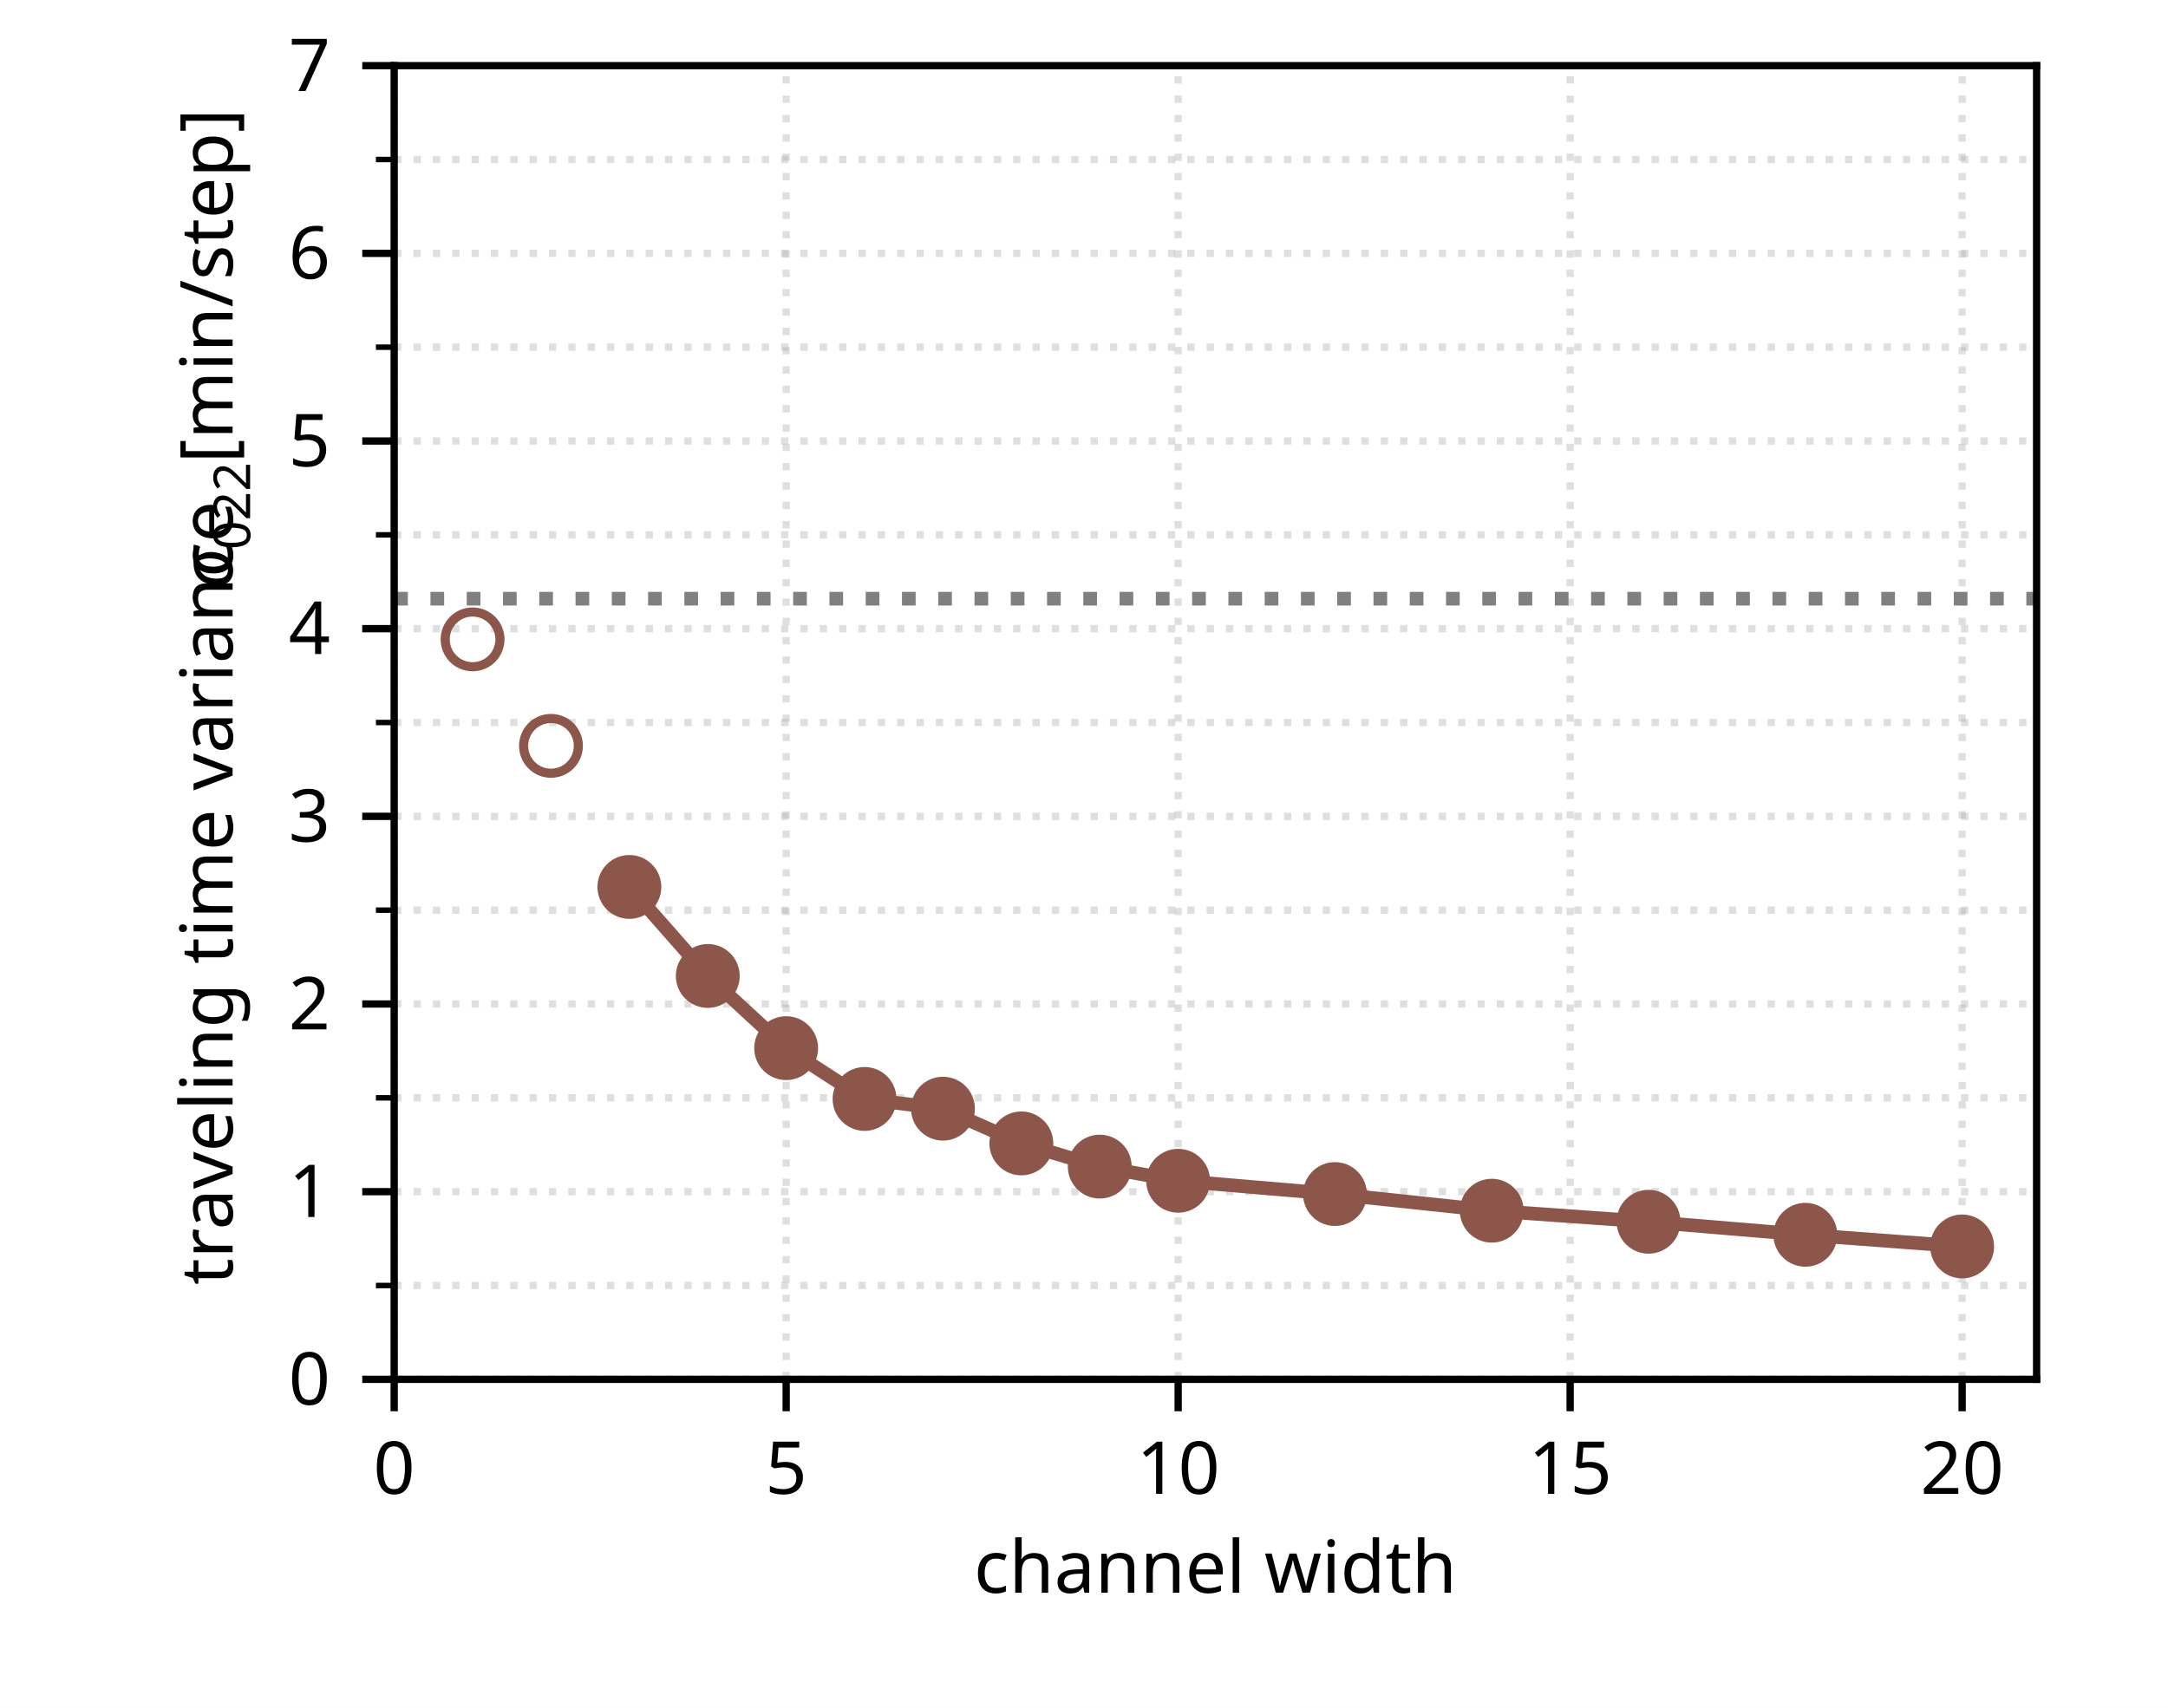
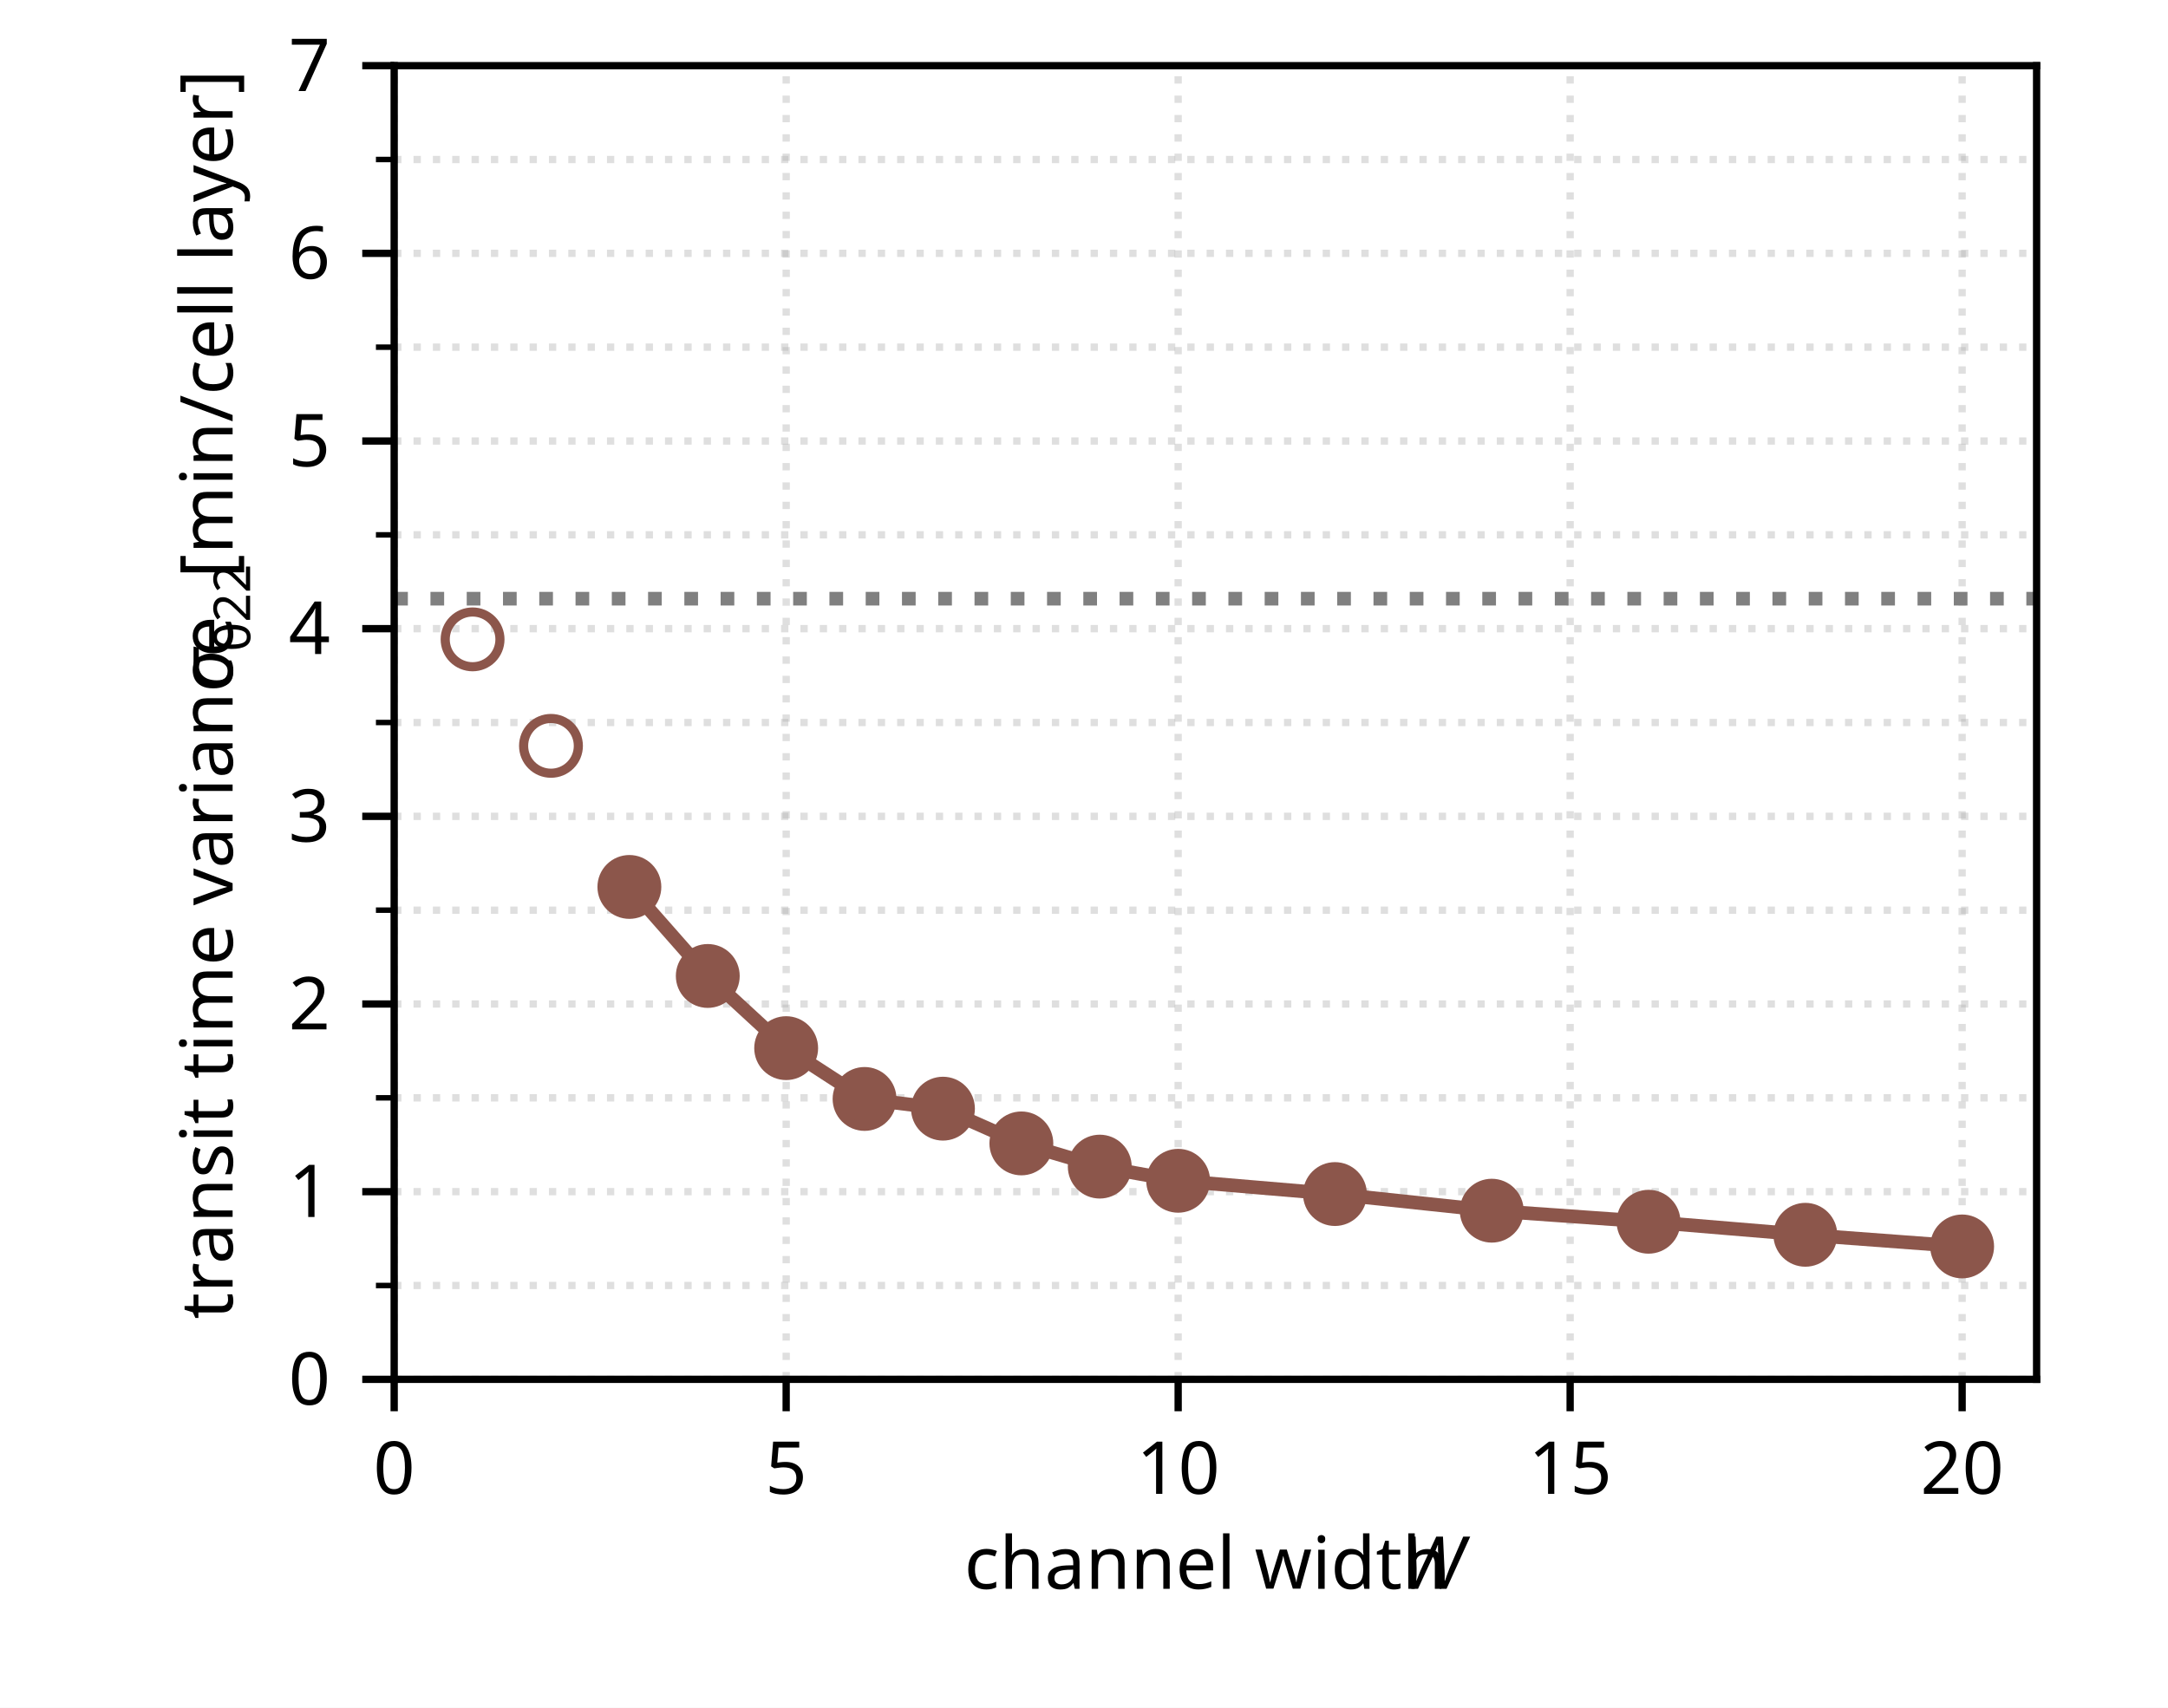
<svg xmlns="http://www.w3.org/2000/svg" xmlns:xlink="http://www.w3.org/1999/xlink" width="237.6pt" height="187.2pt" viewBox="0 0 237.6 187.2" version="1.1">
  <defs>
    <style type="text/css">*{stroke-linejoin: round; stroke-linecap: butt}</style>
  </defs>
  <g id="figure_1">
    <g id="patch_1">
      <path d="M 0 187.2  L 237.6 187.2  L 237.6 0  L 0 0  z " style="fill: #ffffff" />
    </g>
    <g id="axes_1">
      <g id="patch_2">
        <path d="M 43.2 151.2  L 223.2 151.2  L 223.2 7.2  L 43.2 7.2  z " style="fill: #ffffff" />
      </g>
      <g id="matplotlib.axis_1">
        <g id="xtick_1">
          <g id="line2d_1">
-             <path d="M 43.2 151.2  L 43.2 7.2  " clip-path="url(#p53cd7ac34f)" style="fill: none; stroke-dasharray: 0.8,1.32; stroke-dashoffset: 0; stroke: #b0b0b0; stroke-opacity: 0.4; stroke-width: 0.8" />
+             <path d="M 43.2 151.2  L 43.2 7.2  " clip-path="url(#p2026187e6c)" style="fill: none; stroke-dasharray: 0.8,1.32; stroke-dashoffset: 0; stroke: #b0b0b0; stroke-opacity: 0.4; stroke-width: 0.8" />
          </g>
          <g id="line2d_2">
            <defs>
-               <path id="m455bbb1083" d="M 0 0  L 0 3.5  " style="stroke: #000000; stroke-width: 0.8" />
+               <path id="m47f249ac84" d="M 0 0  L 0 3.5  " style="stroke: #000000; stroke-width: 0.8" />
            </defs>
            <g>
-               <use xlink:href="#m455bbb1083" x="43.2" y="151.2" style="stroke: #000000; stroke-width: 0.8" />
+               <use xlink:href="#m47f249ac84" x="43.2" y="151.2" style="stroke: #000000; stroke-width: 0.8" />
            </g>
          </g>
          <g id="text_1">
            <text style="font: 8px 'Carlito', sans-serif; text-anchor: middle" x="43.2" y="163.755" transform="rotate(-0 43.2 163.755)">0</text>
          </g>
        </g>
        <g id="xtick_2">
          <g id="line2d_3">
-             <path d="M 86.159 151.2  L 86.159 7.2  " clip-path="url(#p53cd7ac34f)" style="fill: none; stroke-dasharray: 0.8,1.32; stroke-dashoffset: 0; stroke: #b0b0b0; stroke-opacity: 0.4; stroke-width: 0.8" />
+             <path d="M 86.159 151.2  L 86.159 7.2  " clip-path="url(#p2026187e6c)" style="fill: none; stroke-dasharray: 0.8,1.32; stroke-dashoffset: 0; stroke: #b0b0b0; stroke-opacity: 0.4; stroke-width: 0.8" />
          </g>
          <g id="line2d_4">
            <g>
-               <use xlink:href="#m455bbb1083" x="86.159" y="151.2" style="stroke: #000000; stroke-width: 0.8" />
+               <use xlink:href="#m47f249ac84" x="86.159" y="151.2" style="stroke: #000000; stroke-width: 0.8" />
            </g>
          </g>
          <g id="text_2">
            <text style="font: 8px 'Carlito', sans-serif; text-anchor: middle" x="86.159" y="163.755" transform="rotate(-0 86.15943 163.755)">5</text>
          </g>
        </g>
        <g id="xtick_3">
          <g id="line2d_5">
-             <path d="M 129.119 151.2  L 129.119 7.2  " clip-path="url(#p53cd7ac34f)" style="fill: none; stroke-dasharray: 0.8,1.32; stroke-dashoffset: 0; stroke: #b0b0b0; stroke-opacity: 0.4; stroke-width: 0.8" />
+             <path d="M 129.119 151.2  L 129.119 7.2  " clip-path="url(#p2026187e6c)" style="fill: none; stroke-dasharray: 0.8,1.32; stroke-dashoffset: 0; stroke: #b0b0b0; stroke-opacity: 0.4; stroke-width: 0.8" />
          </g>
          <g id="line2d_6">
            <g>
-               <use xlink:href="#m455bbb1083" x="129.119" y="151.2" style="stroke: #000000; stroke-width: 0.8" />
+               <use xlink:href="#m47f249ac84" x="129.119" y="151.2" style="stroke: #000000; stroke-width: 0.8" />
            </g>
          </g>
          <g id="text_3">
            <text style="font: 8px 'Carlito', sans-serif; text-anchor: middle" x="129.119" y="163.755" transform="rotate(-0 129.1189 163.755)">10</text>
          </g>
        </g>
        <g id="xtick_4">
          <g id="line2d_7">
-             <path d="M 172.078 151.2  L 172.078 7.2  " clip-path="url(#p53cd7ac34f)" style="fill: none; stroke-dasharray: 0.8,1.32; stroke-dashoffset: 0; stroke: #b0b0b0; stroke-opacity: 0.4; stroke-width: 0.8" />
+             <path d="M 172.078 151.2  L 172.078 7.2  " clip-path="url(#p2026187e6c)" style="fill: none; stroke-dasharray: 0.8,1.32; stroke-dashoffset: 0; stroke: #b0b0b0; stroke-opacity: 0.4; stroke-width: 0.8" />
          </g>
          <g id="line2d_8">
            <g>
-               <use xlink:href="#m455bbb1083" x="172.078" y="151.2" style="stroke: #000000; stroke-width: 0.8" />
+               <use xlink:href="#m47f249ac84" x="172.078" y="151.2" style="stroke: #000000; stroke-width: 0.8" />
            </g>
          </g>
          <g id="text_4">
            <text style="font: 8px 'Carlito', sans-serif; text-anchor: middle" x="172.078" y="163.755" transform="rotate(-0 172.0783 163.755)">15</text>
          </g>
        </g>
        <g id="xtick_5">
          <g id="line2d_9">
-             <path d="M 215.038 151.2  L 215.038 7.2  " clip-path="url(#p53cd7ac34f)" style="fill: none; stroke-dasharray: 0.8,1.32; stroke-dashoffset: 0; stroke: #b0b0b0; stroke-opacity: 0.4; stroke-width: 0.8" />
+             <path d="M 215.038 151.2  L 215.038 7.2  " clip-path="url(#p2026187e6c)" style="fill: none; stroke-dasharray: 0.8,1.32; stroke-dashoffset: 0; stroke: #b0b0b0; stroke-opacity: 0.4; stroke-width: 0.8" />
          </g>
          <g id="line2d_10">
            <g>
-               <use xlink:href="#m455bbb1083" x="215.038" y="151.2" style="stroke: #000000; stroke-width: 0.8" />
+               <use xlink:href="#m47f249ac84" x="215.038" y="151.2" style="stroke: #000000; stroke-width: 0.8" />
            </g>
          </g>
          <g id="text_5">
            <text style="font: 8px 'Carlito', sans-serif; text-anchor: middle" x="215.038" y="163.755" transform="rotate(-0 215.0377 163.755)">20</text>
          </g>
        </g>
        <g id="text_6">
-           <text style="font: 8px 'Carlito', sans-serif; text-anchor: middle" x="133.2" y="174.599" transform="rotate(-0 133.2 174.5987)">channel width</text>
+           <g transform="translate(105.68 174.5987)">
+             <text>
+               <tspan style="font: 8px 'Carlito'" x="0 3.383 7.586 11.418 15.621 19.824 23.805 25.641 27.449 33.168 35.004 39.207 41.887 46.09" y="-0.438">channel width </tspan>
+               <tspan style="font: italic 8px 'Carlito'" x="47.898" y="-0.438">W</tspan>
+             </text>
+           </g>
        </g>
      </g>
      <g id="matplotlib.axis_2">
        <g id="ytick_1">
          <g id="line2d_11">
-             <path d="M 43.2 151.2  L 223.2 151.2  " clip-path="url(#p53cd7ac34f)" style="fill: none; stroke-dasharray: 0.8,1.32; stroke-dashoffset: 0; stroke: #b0b0b0; stroke-opacity: 0.4; stroke-width: 0.8" />
+             <path d="M 43.2 151.2  L 223.2 151.2  " clip-path="url(#p2026187e6c)" style="fill: none; stroke-dasharray: 0.8,1.32; stroke-dashoffset: 0; stroke: #b0b0b0; stroke-opacity: 0.4; stroke-width: 0.8" />
          </g>
          <g id="line2d_12">
            <defs>
-               <path id="m953f9019c5" d="M 0 0  L -3.5 0  " style="stroke: #000000; stroke-width: 0.8" />
+               <path id="md9913b993f" d="M 0 0  L -3.5 0  " style="stroke: #000000; stroke-width: 0.8" />
            </defs>
            <g>
-               <use xlink:href="#m953f9019c5" x="43.2" y="151.2" style="stroke: #000000; stroke-width: 0.8" />
+               <use xlink:href="#md9913b993f" x="43.2" y="151.2" style="stroke: #000000; stroke-width: 0.8" />
            </g>
          </g>
          <g id="text_7">
            <text style="font: 8px 'Carlito', sans-serif; text-anchor: end" x="36.2" y="153.977" transform="rotate(-0 36.2 153.9775)">0</text>
          </g>
        </g>
        <g id="ytick_2">
          <g id="line2d_13">
-             <path d="M 43.2 130.629  L 223.2 130.629  " clip-path="url(#p53cd7ac34f)" style="fill: none; stroke-dasharray: 0.8,1.32; stroke-dashoffset: 0; stroke: #b0b0b0; stroke-opacity: 0.4; stroke-width: 0.8" />
+             <path d="M 43.2 130.629  L 223.2 130.629  " clip-path="url(#p2026187e6c)" style="fill: none; stroke-dasharray: 0.8,1.32; stroke-dashoffset: 0; stroke: #b0b0b0; stroke-opacity: 0.4; stroke-width: 0.8" />
          </g>
          <g id="line2d_14">
            <g>
-               <use xlink:href="#m953f9019c5" x="43.2" y="130.629" style="stroke: #000000; stroke-width: 0.8" />
+               <use xlink:href="#md9913b993f" x="43.2" y="130.629" style="stroke: #000000; stroke-width: 0.8" />
            </g>
          </g>
          <g id="text_8">
            <text style="font: 8px 'Carlito', sans-serif; text-anchor: end" x="36.2" y="133.406" transform="rotate(-0 36.2 133.4061)">1</text>
          </g>
        </g>
        <g id="ytick_3">
          <g id="line2d_15">
-             <path d="M 43.2 110.057  L 223.2 110.057  " clip-path="url(#p53cd7ac34f)" style="fill: none; stroke-dasharray: 0.8,1.32; stroke-dashoffset: 0; stroke: #b0b0b0; stroke-opacity: 0.4; stroke-width: 0.8" />
+             <path d="M 43.2 110.057  L 223.2 110.057  " clip-path="url(#p2026187e6c)" style="fill: none; stroke-dasharray: 0.8,1.32; stroke-dashoffset: 0; stroke: #b0b0b0; stroke-opacity: 0.4; stroke-width: 0.8" />
          </g>
          <g id="line2d_16">
            <g>
-               <use xlink:href="#m953f9019c5" x="43.2" y="110.057" style="stroke: #000000; stroke-width: 0.8" />
+               <use xlink:href="#md9913b993f" x="43.2" y="110.057" style="stroke: #000000; stroke-width: 0.8" />
            </g>
          </g>
          <g id="text_9">
            <text style="font: 8px 'Carlito', sans-serif; text-anchor: end" x="36.2" y="112.835" transform="rotate(-0 36.2 112.8346)">2</text>
          </g>
        </g>
        <g id="ytick_4">
          <g id="line2d_17">
-             <path d="M 43.2 89.486  L 223.2 89.486  " clip-path="url(#p53cd7ac34f)" style="fill: none; stroke-dasharray: 0.8,1.32; stroke-dashoffset: 0; stroke: #b0b0b0; stroke-opacity: 0.4; stroke-width: 0.8" />
+             <path d="M 43.2 89.486  L 223.2 89.486  " clip-path="url(#p2026187e6c)" style="fill: none; stroke-dasharray: 0.8,1.32; stroke-dashoffset: 0; stroke: #b0b0b0; stroke-opacity: 0.4; stroke-width: 0.8" />
          </g>
          <g id="line2d_18">
            <g>
-               <use xlink:href="#m953f9019c5" x="43.2" y="89.486" style="stroke: #000000; stroke-width: 0.8" />
+               <use xlink:href="#md9913b993f" x="43.2" y="89.486" style="stroke: #000000; stroke-width: 0.8" />
            </g>
          </g>
          <g id="text_10">
            <text style="font: 8px 'Carlito', sans-serif; text-anchor: end" x="36.2" y="92.263" transform="rotate(-0 36.2 92.26321)">3</text>
          </g>
        </g>
        <g id="ytick_5">
          <g id="line2d_19">
-             <path d="M 43.2 68.914  L 223.2 68.914  " clip-path="url(#p53cd7ac34f)" style="fill: none; stroke-dasharray: 0.8,1.32; stroke-dashoffset: 0; stroke: #b0b0b0; stroke-opacity: 0.4; stroke-width: 0.8" />
+             <path d="M 43.2 68.914  L 223.2 68.914  " clip-path="url(#p2026187e6c)" style="fill: none; stroke-dasharray: 0.8,1.32; stroke-dashoffset: 0; stroke: #b0b0b0; stroke-opacity: 0.4; stroke-width: 0.8" />
          </g>
          <g id="line2d_20">
            <g>
-               <use xlink:href="#m953f9019c5" x="43.2" y="68.914" style="stroke: #000000; stroke-width: 0.8" />
+               <use xlink:href="#md9913b993f" x="43.2" y="68.914" style="stroke: #000000; stroke-width: 0.8" />
            </g>
          </g>
          <g id="text_11">
            <text style="font: 8px 'Carlito', sans-serif; text-anchor: end" x="36.2" y="71.692" transform="rotate(-0 36.2 71.69179)">4</text>
          </g>
        </g>
        <g id="ytick_6">
          <g id="line2d_21">
-             <path d="M 43.2 48.343  L 223.2 48.343  " clip-path="url(#p53cd7ac34f)" style="fill: none; stroke-dasharray: 0.8,1.32; stroke-dashoffset: 0; stroke: #b0b0b0; stroke-opacity: 0.4; stroke-width: 0.8" />
+             <path d="M 43.2 48.343  L 223.2 48.343  " clip-path="url(#p2026187e6c)" style="fill: none; stroke-dasharray: 0.8,1.32; stroke-dashoffset: 0; stroke: #b0b0b0; stroke-opacity: 0.4; stroke-width: 0.8" />
          </g>
          <g id="line2d_22">
            <g>
-               <use xlink:href="#m953f9019c5" x="43.2" y="48.343" style="stroke: #000000; stroke-width: 0.8" />
+               <use xlink:href="#md9913b993f" x="43.2" y="48.343" style="stroke: #000000; stroke-width: 0.8" />
            </g>
          </g>
          <g id="text_12">
            <text style="font: 8px 'Carlito', sans-serif; text-anchor: end" x="36.2" y="51.12" transform="rotate(-0 36.2 51.12036)">5</text>
          </g>
        </g>
        <g id="ytick_7">
          <g id="line2d_23">
-             <path d="M 43.2 27.771  L 223.2 27.771  " clip-path="url(#p53cd7ac34f)" style="fill: none; stroke-dasharray: 0.8,1.32; stroke-dashoffset: 0; stroke: #b0b0b0; stroke-opacity: 0.4; stroke-width: 0.8" />
+             <path d="M 43.2 27.771  L 223.2 27.771  " clip-path="url(#p2026187e6c)" style="fill: none; stroke-dasharray: 0.8,1.32; stroke-dashoffset: 0; stroke: #b0b0b0; stroke-opacity: 0.4; stroke-width: 0.8" />
          </g>
          <g id="line2d_24">
            <g>
-               <use xlink:href="#m953f9019c5" x="43.2" y="27.771" style="stroke: #000000; stroke-width: 0.8" />
+               <use xlink:href="#md9913b993f" x="43.2" y="27.771" style="stroke: #000000; stroke-width: 0.8" />
            </g>
          </g>
          <g id="text_13">
            <text style="font: 8px 'Carlito', sans-serif; text-anchor: end" x="36.2" y="30.549" transform="rotate(-0 36.2 30.54893)">6</text>
          </g>
        </g>
        <g id="ytick_8">
          <g id="line2d_25">
-             <path d="M 43.2 7.2  L 223.2 7.2  " clip-path="url(#p53cd7ac34f)" style="fill: none; stroke-dasharray: 0.8,1.32; stroke-dashoffset: 0; stroke: #b0b0b0; stroke-opacity: 0.4; stroke-width: 0.8" />
+             <path d="M 43.2 7.2  L 223.2 7.2  " clip-path="url(#p2026187e6c)" style="fill: none; stroke-dasharray: 0.8,1.32; stroke-dashoffset: 0; stroke: #b0b0b0; stroke-opacity: 0.4; stroke-width: 0.8" />
          </g>
          <g id="line2d_26">
            <g>
-               <use xlink:href="#m953f9019c5" x="43.2" y="7.2" style="stroke: #000000; stroke-width: 0.8" />
+               <use xlink:href="#md9913b993f" x="43.2" y="7.2" style="stroke: #000000; stroke-width: 0.8" />
            </g>
          </g>
          <g id="text_14">
            <text style="font: 8px 'Carlito', sans-serif; text-anchor: end" x="36.2" y="9.977" transform="rotate(-0 36.2 9.9775)">7</text>
          </g>
        </g>
        <g id="ytick_9">
          <g id="line2d_27">
-             <path d="M 43.2 140.914  L 223.2 140.914  " clip-path="url(#p53cd7ac34f)" style="fill: none; stroke-dasharray: 0.8,1.32; stroke-dashoffset: 0; stroke: #b0b0b0; stroke-opacity: 0.4; stroke-width: 0.8" />
+             <path d="M 43.2 140.914  L 223.2 140.914  " clip-path="url(#p2026187e6c)" style="fill: none; stroke-dasharray: 0.8,1.32; stroke-dashoffset: 0; stroke: #b0b0b0; stroke-opacity: 0.4; stroke-width: 0.8" />
          </g>
          <g id="line2d_28">
            <defs>
-               <path id="m70899e756d" d="M 0 0  L -2 0  " style="stroke: #000000; stroke-width: 0.6" />
+               <path id="mc2f4bf86c5" d="M 0 0  L -2 0  " style="stroke: #000000; stroke-width: 0.6" />
            </defs>
            <g>
-               <use xlink:href="#m70899e756d" x="43.2" y="140.914" style="stroke: #000000; stroke-width: 0.6" />
+               <use xlink:href="#mc2f4bf86c5" x="43.2" y="140.914" style="stroke: #000000; stroke-width: 0.6" />
            </g>
          </g>
        </g>
        <g id="ytick_10">
          <g id="line2d_29">
-             <path d="M 43.2 120.343  L 223.2 120.343  " clip-path="url(#p53cd7ac34f)" style="fill: none; stroke-dasharray: 0.8,1.32; stroke-dashoffset: 0; stroke: #b0b0b0; stroke-opacity: 0.4; stroke-width: 0.8" />
+             <path d="M 43.2 120.343  L 223.2 120.343  " clip-path="url(#p2026187e6c)" style="fill: none; stroke-dasharray: 0.8,1.32; stroke-dashoffset: 0; stroke: #b0b0b0; stroke-opacity: 0.4; stroke-width: 0.8" />
          </g>
          <g id="line2d_30">
            <g>
-               <use xlink:href="#m70899e756d" x="43.2" y="120.343" style="stroke: #000000; stroke-width: 0.6" />
+               <use xlink:href="#mc2f4bf86c5" x="43.2" y="120.343" style="stroke: #000000; stroke-width: 0.6" />
            </g>
          </g>
        </g>
        <g id="ytick_11">
          <g id="line2d_31">
-             <path d="M 43.2 99.771  L 223.2 99.771  " clip-path="url(#p53cd7ac34f)" style="fill: none; stroke-dasharray: 0.8,1.32; stroke-dashoffset: 0; stroke: #b0b0b0; stroke-opacity: 0.4; stroke-width: 0.8" />
+             <path d="M 43.2 99.771  L 223.2 99.771  " clip-path="url(#p2026187e6c)" style="fill: none; stroke-dasharray: 0.8,1.32; stroke-dashoffset: 0; stroke: #b0b0b0; stroke-opacity: 0.4; stroke-width: 0.8" />
          </g>
          <g id="line2d_32">
            <g>
-               <use xlink:href="#m70899e756d" x="43.2" y="99.771" style="stroke: #000000; stroke-width: 0.6" />
+               <use xlink:href="#mc2f4bf86c5" x="43.2" y="99.771" style="stroke: #000000; stroke-width: 0.6" />
            </g>
          </g>
        </g>
        <g id="ytick_12">
          <g id="line2d_33">
-             <path d="M 43.2 79.2  L 223.2 79.2  " clip-path="url(#p53cd7ac34f)" style="fill: none; stroke-dasharray: 0.8,1.32; stroke-dashoffset: 0; stroke: #b0b0b0; stroke-opacity: 0.4; stroke-width: 0.8" />
+             <path d="M 43.2 79.2  L 223.2 79.2  " clip-path="url(#p2026187e6c)" style="fill: none; stroke-dasharray: 0.8,1.32; stroke-dashoffset: 0; stroke: #b0b0b0; stroke-opacity: 0.4; stroke-width: 0.8" />
          </g>
          <g id="line2d_34">
            <g>
-               <use xlink:href="#m70899e756d" x="43.2" y="79.2" style="stroke: #000000; stroke-width: 0.6" />
+               <use xlink:href="#mc2f4bf86c5" x="43.2" y="79.2" style="stroke: #000000; stroke-width: 0.6" />
            </g>
          </g>
        </g>
        <g id="ytick_13">
          <g id="line2d_35">
-             <path d="M 43.2 58.629  L 223.2 58.629  " clip-path="url(#p53cd7ac34f)" style="fill: none; stroke-dasharray: 0.8,1.32; stroke-dashoffset: 0; stroke: #b0b0b0; stroke-opacity: 0.4; stroke-width: 0.8" />
+             <path d="M 43.2 58.629  L 223.2 58.629  " clip-path="url(#p2026187e6c)" style="fill: none; stroke-dasharray: 0.8,1.32; stroke-dashoffset: 0; stroke: #b0b0b0; stroke-opacity: 0.4; stroke-width: 0.8" />
          </g>
          <g id="line2d_36">
            <g>
-               <use xlink:href="#m70899e756d" x="43.2" y="58.629" style="stroke: #000000; stroke-width: 0.6" />
+               <use xlink:href="#mc2f4bf86c5" x="43.2" y="58.629" style="stroke: #000000; stroke-width: 0.6" />
            </g>
          </g>
        </g>
        <g id="ytick_14">
          <g id="line2d_37">
-             <path d="M 43.2 38.057  L 223.2 38.057  " clip-path="url(#p53cd7ac34f)" style="fill: none; stroke-dasharray: 0.8,1.32; stroke-dashoffset: 0; stroke: #b0b0b0; stroke-opacity: 0.4; stroke-width: 0.8" />
+             <path d="M 43.2 38.057  L 223.2 38.057  " clip-path="url(#p2026187e6c)" style="fill: none; stroke-dasharray: 0.8,1.32; stroke-dashoffset: 0; stroke: #b0b0b0; stroke-opacity: 0.4; stroke-width: 0.8" />
          </g>
          <g id="line2d_38">
            <g>
-               <use xlink:href="#m70899e756d" x="43.2" y="38.057" style="stroke: #000000; stroke-width: 0.6" />
+               <use xlink:href="#mc2f4bf86c5" x="43.2" y="38.057" style="stroke: #000000; stroke-width: 0.6" />
            </g>
          </g>
        </g>
        <g id="ytick_15">
          <g id="line2d_39">
-             <path d="M 43.2 17.486  L 223.2 17.486  " clip-path="url(#p53cd7ac34f)" style="fill: none; stroke-dasharray: 0.8,1.32; stroke-dashoffset: 0; stroke: #b0b0b0; stroke-opacity: 0.4; stroke-width: 0.8" />
+             <path d="M 43.2 17.486  L 223.2 17.486  " clip-path="url(#p2026187e6c)" style="fill: none; stroke-dasharray: 0.8,1.32; stroke-dashoffset: 0; stroke: #b0b0b0; stroke-opacity: 0.4; stroke-width: 0.8" />
          </g>
          <g id="line2d_40">
            <g>
-               <use xlink:href="#m70899e756d" x="43.2" y="17.486" style="stroke: #000000; stroke-width: 0.6" />
+               <use xlink:href="#mc2f4bf86c5" x="43.2" y="17.486" style="stroke: #000000; stroke-width: 0.6" />
            </g>
          </g>
        </g>
        <g id="text_15">
-           <g transform="translate(26.145 140.84) rotate(-90)">
+           <g transform="translate(26.145 144.6) rotate(-90)">
            <text>
-               <tspan style="font: 8px 'Carlito'" x="0 2.68 5.469 9.301 12.914 16.895 18.73 20.566 24.77 28.535 30.344 33.023 34.859 41.25 45.23 47.039 50.652 54.484 57.273 59.109 62.941 67.145 70.527 74.508 83.908 85.717 88.17 94.561 96.397 103.696 106.786 109.915 112.595 116.575 120.778" y="-0.652">traveling time variance  [min/step]</tspan>
-               <tspan style="font: italic 8px 'Carlito'" x="76.316" y="-0.652">σ</tspan>
-               <tspan style="font: 5.6px 'Carlito'" x="80.57 80.879 100.667" y="1.262 -3.369 -3.331">022</tspan>
+               <tspan style="font: 8px 'Carlito'" x="0 2.68 5.469 9.301 13.504 16.633 18.469 21.148 22.957 25.637 27.473 33.863 37.844 39.652 43.266 47.098 49.887 51.723 55.555 59.758 63.141 67.121 76.522 78.33 80.783 87.174 89.01 96.31 99.399 102.782 106.763 108.599 110.435 112.243 114.079 117.911 121.532 125.513 128.302" y="-0.652">transit time variance  [min/cell layer]</tspan>
+               <tspan style="font: italic 8px 'Carlito'" x="68.93" y="-0.652">σ</tspan>
+               <tspan style="font: 5.6px 'Carlito'" x="73.184 73.492 93.28" y="1.262 -3.369 -3.331">022</tspan>
            </text>
          </g>
        </g>
      </g>
      <g id="line2d_41">
-         <path clip-path="url(#p53cd7ac34f)" style="fill: none; stroke: #8c564b; stroke-width: 1.5; stroke-linecap: square" />
+         <path clip-path="url(#p2026187e6c)" style="fill: none; stroke: #8c564b; stroke-width: 1.5; stroke-linecap: square" />
        <defs>
-           <path id="ma27856a78b" d="M 0 3  C 0.796 3 1.559 2.684 2.121 2.121  C 2.684 1.559 3 0.796 3 0  C 3 -0.796 2.684 -1.559 2.121 -2.121  C 1.559 -2.684 0.796 -3 0 -3  C -0.796 -3 -1.559 -2.684 -2.121 -2.121  C -2.684 -1.559 -3 -0.796 -3 0  C -3 0.796 -2.684 1.559 -2.121 2.121  C -1.559 2.684 -0.796 3 0 3  z " style="stroke: #8c564b" />
+           <path id="mab2ff8aafe" d="M 0 3  C 0.796 3 1.559 2.684 2.121 2.121  C 2.684 1.559 3 0.796 3 0  C 3 -0.796 2.684 -1.559 2.121 -2.121  C 1.559 -2.684 0.796 -3 0 -3  C -0.796 -3 -1.559 -2.684 -2.121 -2.121  C -2.684 -1.559 -3 -0.796 -3 0  C -3 0.796 -2.684 1.559 -2.121 2.121  C -1.559 2.684 -0.796 3 0 3  z " style="stroke: #8c564b" />
        </defs>
-         <g clip-path="url(#p53cd7ac34f)" />
+         <g clip-path="url(#p2026187e6c)" />
      </g>
      <g id="line2d_42">
-         <path d="M 68.976 97.225  L 77.568 106.983  L 86.159 114.896  L 94.751 120.465  L 103.343 121.53  L 111.935 125.338  L 120.527 127.883  L 129.119 129.436  L 146.303 130.891  L 163.486 132.714  L 180.67 133.926  L 197.854 135.356  L 215.038 136.633  " clip-path="url(#p53cd7ac34f)" style="fill: none; stroke: #8c564b; stroke-width: 1.5; stroke-linecap: square" />
-         <g clip-path="url(#p53cd7ac34f)">
-           <use xlink:href="#ma27856a78b" x="68.976" y="97.225" style="fill: #8c564b; stroke: #8c564b" />
-           <use xlink:href="#ma27856a78b" x="77.568" y="106.983" style="fill: #8c564b; stroke: #8c564b" />
-           <use xlink:href="#ma27856a78b" x="86.159" y="114.896" style="fill: #8c564b; stroke: #8c564b" />
-           <use xlink:href="#ma27856a78b" x="94.751" y="120.465" style="fill: #8c564b; stroke: #8c564b" />
-           <use xlink:href="#ma27856a78b" x="103.343" y="121.53" style="fill: #8c564b; stroke: #8c564b" />
-           <use xlink:href="#ma27856a78b" x="111.935" y="125.338" style="fill: #8c564b; stroke: #8c564b" />
-           <use xlink:href="#ma27856a78b" x="120.527" y="127.883" style="fill: #8c564b; stroke: #8c564b" />
-           <use xlink:href="#ma27856a78b" x="129.119" y="129.436" style="fill: #8c564b; stroke: #8c564b" />
-           <use xlink:href="#ma27856a78b" x="146.303" y="130.891" style="fill: #8c564b; stroke: #8c564b" />
-           <use xlink:href="#ma27856a78b" x="163.486" y="132.714" style="fill: #8c564b; stroke: #8c564b" />
-           <use xlink:href="#ma27856a78b" x="180.67" y="133.926" style="fill: #8c564b; stroke: #8c564b" />
-           <use xlink:href="#ma27856a78b" x="197.854" y="135.356" style="fill: #8c564b; stroke: #8c564b" />
-           <use xlink:href="#ma27856a78b" x="215.038" y="136.633" style="fill: #8c564b; stroke: #8c564b" />
+         <path d="M 68.976 97.225  L 77.568 106.983  L 86.159 114.896  L 94.751 120.465  L 103.343 121.53  L 111.935 125.338  L 120.527 127.883  L 129.119 129.436  L 146.303 130.891  L 163.486 132.714  L 180.67 133.926  L 197.854 135.356  L 215.038 136.633  " clip-path="url(#p2026187e6c)" style="fill: none; stroke: #8c564b; stroke-width: 1.5; stroke-linecap: square" />
+         <g clip-path="url(#p2026187e6c)">
+           <use xlink:href="#mab2ff8aafe" x="68.976" y="97.225" style="fill: #8c564b; stroke: #8c564b" />
+           <use xlink:href="#mab2ff8aafe" x="77.568" y="106.983" style="fill: #8c564b; stroke: #8c564b" />
+           <use xlink:href="#mab2ff8aafe" x="86.159" y="114.896" style="fill: #8c564b; stroke: #8c564b" />
+           <use xlink:href="#mab2ff8aafe" x="94.751" y="120.465" style="fill: #8c564b; stroke: #8c564b" />
+           <use xlink:href="#mab2ff8aafe" x="103.343" y="121.53" style="fill: #8c564b; stroke: #8c564b" />
+           <use xlink:href="#mab2ff8aafe" x="111.935" y="125.338" style="fill: #8c564b; stroke: #8c564b" />
+           <use xlink:href="#mab2ff8aafe" x="120.527" y="127.883" style="fill: #8c564b; stroke: #8c564b" />
+           <use xlink:href="#mab2ff8aafe" x="129.119" y="129.436" style="fill: #8c564b; stroke: #8c564b" />
+           <use xlink:href="#mab2ff8aafe" x="146.303" y="130.891" style="fill: #8c564b; stroke: #8c564b" />
+           <use xlink:href="#mab2ff8aafe" x="163.486" y="132.714" style="fill: #8c564b; stroke: #8c564b" />
+           <use xlink:href="#mab2ff8aafe" x="180.67" y="133.926" style="fill: #8c564b; stroke: #8c564b" />
+           <use xlink:href="#mab2ff8aafe" x="197.854" y="135.356" style="fill: #8c564b; stroke: #8c564b" />
+           <use xlink:href="#mab2ff8aafe" x="215.038" y="136.633" style="fill: #8c564b; stroke: #8c564b" />
        </g>
      </g>
      <g id="line2d_43">
        <defs>
-           <path id="m5cc1c8680f" d="M 0 3  C 0.796 3 1.559 2.684 2.121 2.121  C 2.684 1.559 3 0.796 3 0  C 3 -0.796 2.684 -1.559 2.121 -2.121  C 1.559 -2.684 0.796 -3 0 -3  C -0.796 -3 -1.559 -2.684 -2.121 -2.121  C -2.684 -1.559 -3 -0.796 -3 0  C -3 0.796 -2.684 1.559 -2.121 2.121  C -1.559 2.684 -0.796 3 0 3  z " style="stroke: #8c564b" />
+           <path id="md4e313a0b8" d="M 0 3  C 0.796 3 1.559 2.684 2.121 2.121  C 2.684 1.559 3 0.796 3 0  C 3 -0.796 2.684 -1.559 2.121 -2.121  C 1.559 -2.684 0.796 -3 0 -3  C -0.796 -3 -1.559 -2.684 -2.121 -2.121  C -2.684 -1.559 -3 -0.796 -3 0  C -3 0.796 -2.684 1.559 -2.121 2.121  C -1.559 2.684 -0.796 3 0 3  z " style="stroke: #8c564b" />
        </defs>
-         <g clip-path="url(#p53cd7ac34f)" />
+         <g clip-path="url(#p2026187e6c)" />
      </g>
      <g id="line2d_44">
-         <g clip-path="url(#p53cd7ac34f)">
-           <use xlink:href="#m5cc1c8680f" x="51.792" y="70.087" style="fill-opacity: 0; stroke: #8c564b" />
-           <use xlink:href="#m5cc1c8680f" x="60.384" y="81.76" style="fill-opacity: 0; stroke: #8c564b" />
+         <g clip-path="url(#p2026187e6c)">
+           <use xlink:href="#md4e313a0b8" x="51.792" y="70.087" style="fill-opacity: 0; stroke: #8c564b" />
+           <use xlink:href="#md4e313a0b8" x="60.384" y="81.76" style="fill-opacity: 0; stroke: #8c564b" />
        </g>
      </g>
      <g id="LineCollection_1">
-         <path d="M 43.2 65.629  L 232.221 65.629  " clip-path="url(#p53cd7ac34f)" style="fill: none; stroke-dasharray: 1.5,2.475; stroke-dashoffset: 0; stroke: #808080; stroke-width: 1.5" />
+         <path d="M 43.2 65.629  L 232.221 65.629  " clip-path="url(#p2026187e6c)" style="fill: none; stroke-dasharray: 1.5,2.475; stroke-dashoffset: 0; stroke: #808080; stroke-width: 1.5" />
      </g>
      <g id="patch_3">
        <path d="M 43.2 151.2  L 43.2 7.2  " style="fill: none; stroke: #000000; stroke-width: 0.8; stroke-linejoin: miter; stroke-linecap: square" />
      </g>
      <g id="patch_4">
        <path d="M 223.2 151.2  L 223.2 7.2  " style="fill: none; stroke: #000000; stroke-width: 0.8; stroke-linejoin: miter; stroke-linecap: square" />
      </g>
      <g id="patch_5">
        <path d="M 43.2 151.2  L 223.2 151.2  " style="fill: none; stroke: #000000; stroke-width: 0.8; stroke-linejoin: miter; stroke-linecap: square" />
      </g>
      <g id="patch_6">
        <path d="M 43.2 7.2  L 223.2 7.2  " style="fill: none; stroke: #000000; stroke-width: 0.8; stroke-linejoin: miter; stroke-linecap: square" />
      </g>
    </g>
  </g>
  <defs>
-     <clipPath id="p53cd7ac34f">
+     <clipPath id="p2026187e6c">
      <rect x="43.2" y="7.2" width="180" height="144" />
    </clipPath>
  </defs>
</svg>
